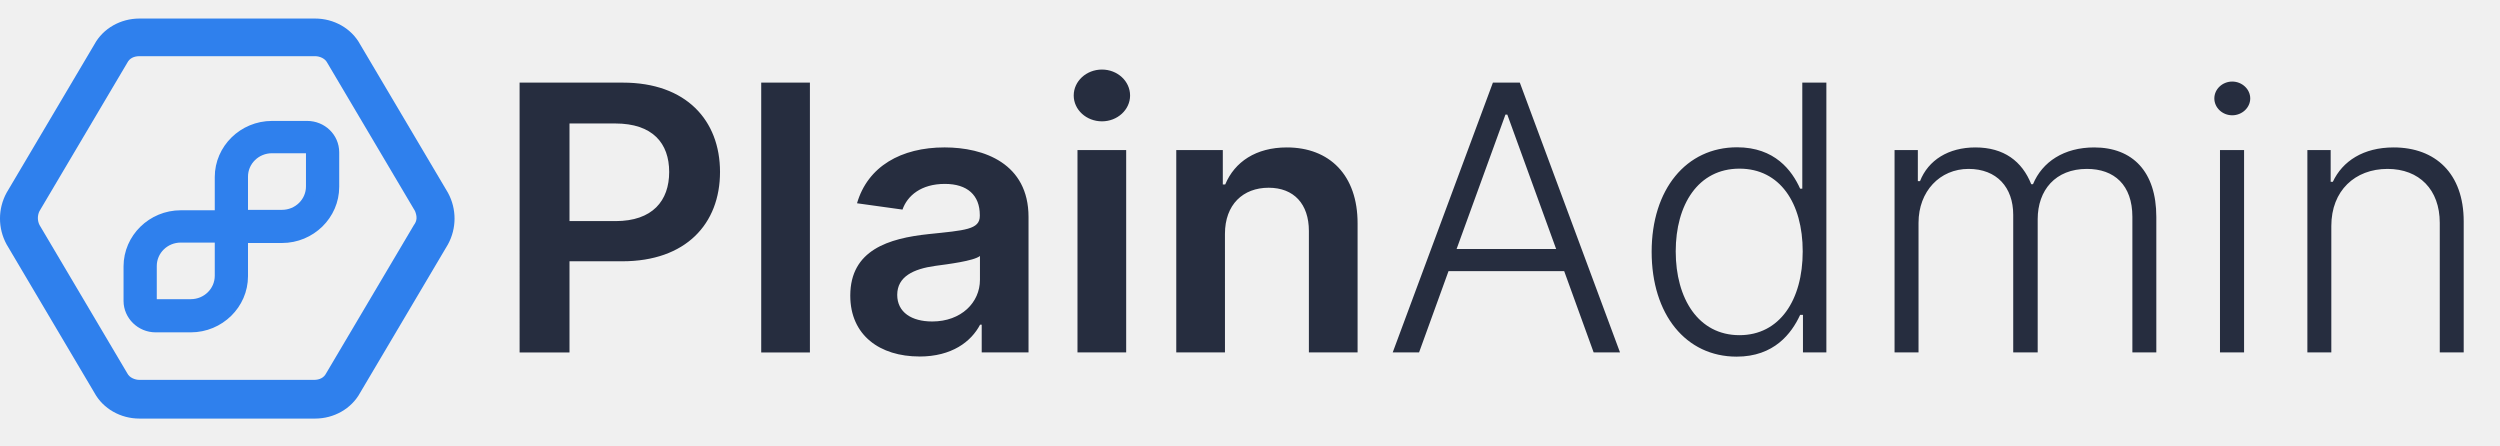
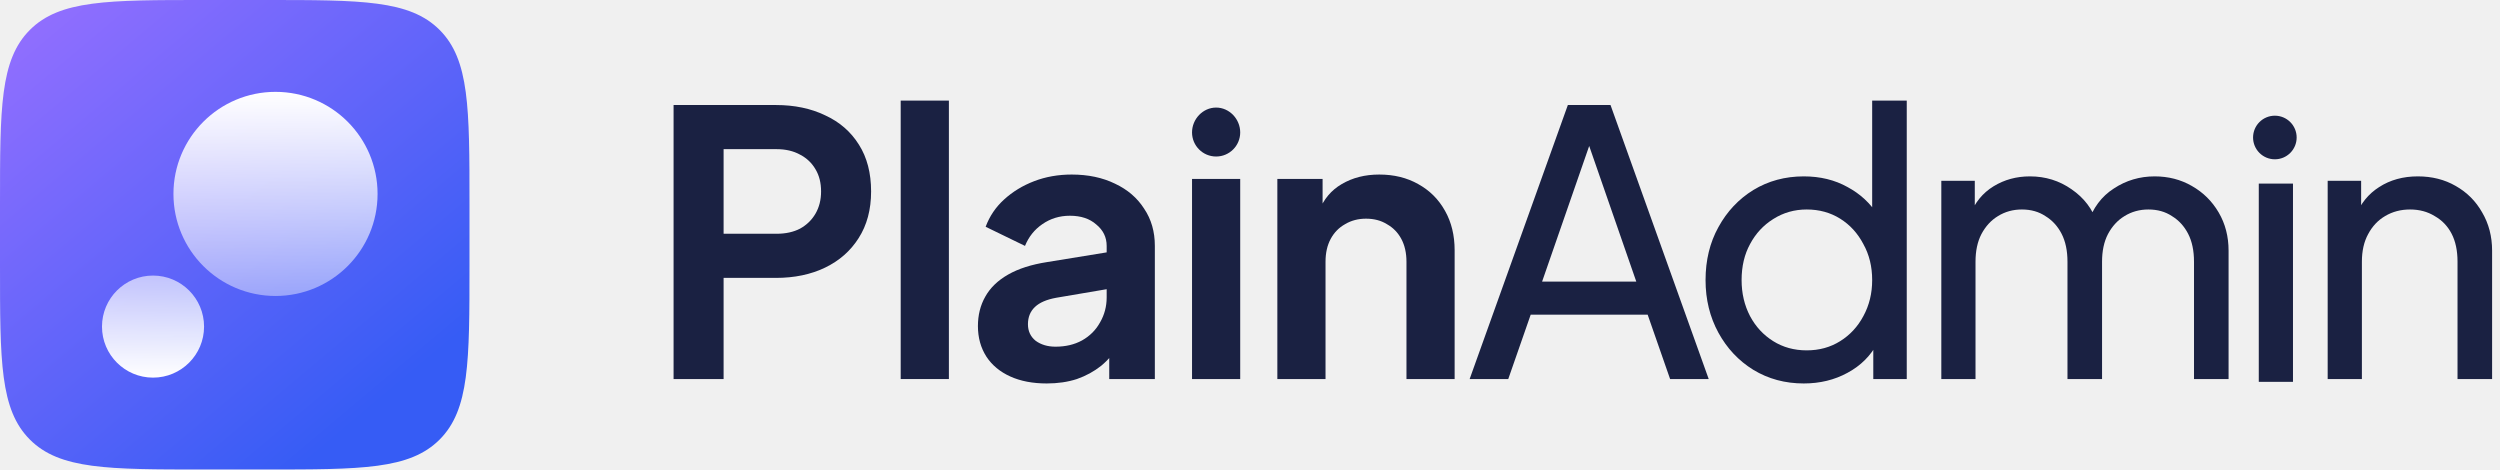
- <svg xmlns="http://www.w3.org/2000/svg" fill="none" height="26" viewBox="0 0 146 26" width="146">
-   <path d="m30.345 20.583h2.914v-5.324h3.079c3.716 0 5.711-2.185 5.711-5.217 0-3.008-1.972-5.217-5.672-5.217h-6.033zm2.914-7.671v-5.701h2.671c2.184 0 3.15 1.154 3.15 2.831 0 1.677-.966 2.87-3.134 2.87zm14.04-8.087h-2.844v15.758h2.844zm6.396 15.996c1.893 0 3.024-.87 3.543-1.862h.094v1.623h2.734v-7.91c0-3.124-2.6-4.063-4.902-4.063-2.537 0-4.486 1.108-5.114 3.262l2.655.369c.283-.808 1.084-1.5 2.474-1.5 1.32 0 2.042.662 2.042 1.823v.046c0 .8-.856.839-2.985 1.062-2.341.246-4.58.931-4.58 3.593 0 2.324 1.736 3.555 4.038 3.555zm.738-2.047c-1.186 0-2.035-.531-2.035-1.554 0-1.069.951-1.516 2.223-1.693.746-.1 2.239-.285 2.608-.577v1.393c0 1.316-1.084 2.432-2.796 2.432zm8.492 1.808h2.844v-11.818h-2.844zm1.43-13.496c.903 0 1.642-.677 1.642-1.508 0-.839-.738-1.516-1.642-1.516-.911 0-1.65.677-1.65 1.516 0 .831.738 1.508 1.65 1.508zm7.182 6.571c0-1.708 1.053-2.693 2.553-2.693 1.469 0 2.349.946 2.349 2.524v7.094h2.844v-7.525c.008-2.831-1.642-4.447-4.132-4.447-1.807 0-3.048.846-3.598 2.162h-.141v-2.008h-2.718v11.818h2.844zm11.336 6.925 1.72-4.747h6.756l1.72 4.747h1.54l-5.852-15.758h-1.571l-5.852 15.758zm2.192-6.04 2.852-7.848h.11l2.852 7.848zm16.355 6.286c2.192 0 3.213-1.362 3.708-2.439h.165v2.193h1.367v-15.758h-1.406v6.194h-.126c-.479-1.062-1.477-2.416-3.684-2.416-2.977 0-4.988 2.462-4.988 6.101 0 3.67 2.003 6.125 4.964 6.125zm.165-1.254c-2.403 0-3.723-2.139-3.723-4.893 0-2.724 1.304-4.832 3.723-4.832 2.357 0 3.693 2 3.693 4.832 0 2.854-1.352 4.893-3.693 4.893zm9.057 1.008h1.4v-7.571c0-1.839 1.248-3.147 2.922-3.147 1.649 0 2.608 1.077 2.608 2.678v8.04h1.429v-7.779c0-1.7 1.037-2.939 2.876-2.939 1.594 0 2.654.939 2.654 2.801v7.917h1.398v-7.917c0-2.647-1.39-4.055-3.629-4.055-1.759 0-3.031.839-3.573 2.147h-.103c-.534-1.339-1.595-2.147-3.26-2.147-1.579 0-2.757.746-3.236 1.97h-.126v-1.816h-1.36zm19.005 0h1.407v-11.818h-1.407zm.715-13.849c.573 0 1.052-.446 1.052-.985s-.479-.985-1.052-.985c-.574 0-1.045.446-1.045.985s.471.985 1.045.985zm5.787 6.463c0-2.062 1.383-3.332 3.284-3.332 1.854 0 3.049 1.216 3.049 3.147v7.571h1.398v-7.656c0-2.801-1.658-4.316-4.093-4.316-1.767 0-2.985.8-3.55 2.008h-.126v-1.854h-1.36v11.818h1.398z" fill="#262d3f" />
-   <g fill="#2f80ed">
-     <path d="m26.161 11.257-5.13-8.667c-.513-.942-1.539-1.507-2.629-1.507h-10.259c-1.09 0-2.116.565-2.629 1.507l-5.13 8.667c-.513.942-.513 2.072 0 3.014l5.13 8.667c.513.942 1.539 1.507 2.629 1.507h10.259c1.09 0 2.116-.565 2.629-1.507l5.13-8.667c.513-.942.513-2.072 0-3.014zm-1.988 1.884-5.13 8.667c-.128.251-.385.377-.705.377h-10.195c-.256 0-.577-.126-.705-.377l-5.13-8.667c-.128-.251-.128-.565 0-.816l5.13-8.667c.128-.251.385-.377.705-.377h10.259c.257 0 .577.126.705.377l5.13 8.667c.128.314.128.565-.064.816z" />
-     <path d="m17.939 7.312h-2.055c-1.7 0-3.092 1.363-3.092 3.029v2.189h-2.235c-1.7 0-3.092 1.363-3.092 3.029v2.012c0 .87.733 1.588 1.621 1.588h2.055c1.7 0 3.092-1.363 3.092-3.029v-2.189h2.235c1.7 0 3.092-1.363 3.092-3.029v-2.012c0-.898-.736-1.588-1.621-1.588zm-5.147 8.793c0 .894-.739 1.617-1.651 1.617h-2.055c-.101 0-.18-.078-.18-.176v-2.013c0-.894.739-1.617 1.651-1.617h2.235zm5.327-5.217c0 .894-.739 1.617-1.651 1.617h-2.235v-2.189c0-.894.739-1.617 1.651-1.617h2.055c.101 0 .18.077.18.176z" stroke="#2f80ed" stroke-width=".5" />
+ <svg xmlns="http://www.w3.org/2000/svg" width="213" height="40" viewBox="0 0 213 40" fill="none">
+   <g clip-path="url(#clip0_3035_132)">
+     <path d="M57.389 32.295V8.948H66.101C67.689 8.948 69.089 9.24 70.301 9.825C71.534 10.389 72.495 11.225 73.184 12.332C73.874 13.419 74.218 14.745 74.218 16.312C74.218 17.858 73.863 19.185 73.153 20.292C72.463 21.379 71.513 22.215 70.301 22.799C69.089 23.384 67.689 23.677 66.101 23.677H61.651V32.295H57.389ZM61.651 19.916H66.164C66.937 19.916 67.606 19.77 68.17 19.477C68.734 19.164 69.173 18.736 69.486 18.193C69.799 17.649 69.956 17.023 69.956 16.312C69.956 15.581 69.799 14.954 69.486 14.432C69.173 13.889 68.734 13.471 68.17 13.178C67.606 12.865 66.937 12.708 66.164 12.708H61.651V19.916Z" fill="#1A2142" />
+     <path d="M76.739 32.295V8.571H80.845V32.295H76.739Z" fill="#1A2142" />
+     <path d="M89.179 32.671C87.988 32.671 86.954 32.473 86.077 32.076C85.199 31.679 84.52 31.115 84.04 30.384C83.559 29.631 83.319 28.765 83.319 27.782C83.319 26.842 83.528 26.007 83.946 25.275C84.364 24.523 85.011 23.896 85.889 23.395C86.766 22.893 87.874 22.538 89.211 22.329L94.789 21.421V24.555L89.994 25.369C89.179 25.516 88.573 25.777 88.177 26.153C87.779 26.529 87.581 27.02 87.581 27.626C87.581 28.211 87.8 28.681 88.239 29.036C88.699 29.37 89.263 29.537 89.931 29.537C90.788 29.537 91.54 29.36 92.188 29.005C92.856 28.629 93.368 28.117 93.724 27.469C94.1 26.821 94.288 26.111 94.288 25.338V20.951C94.288 20.219 93.995 19.613 93.41 19.133C92.846 18.631 92.094 18.381 91.154 18.381C90.276 18.381 89.493 18.621 88.803 19.102C88.135 19.561 87.644 20.177 87.33 20.951L83.977 19.321C84.311 18.422 84.834 17.649 85.544 17.002C86.275 16.333 87.132 15.811 88.114 15.435C89.096 15.059 90.161 14.871 91.31 14.871C92.71 14.871 93.943 15.132 95.008 15.654C96.074 16.156 96.899 16.866 97.484 17.785C98.09 18.684 98.393 19.739 98.393 20.951V32.295H94.507V29.381L95.385 29.318C94.946 30.049 94.423 30.666 93.818 31.167C93.212 31.648 92.522 32.024 91.749 32.295C90.976 32.546 90.119 32.671 89.179 32.671Z" fill="#1A2142" />
+     <path d="M101.561 32.295V15.247H105.666V32.295H101.561ZM103.614 13.335C102.48 13.335 101.561 12.416 101.561 11.282C101.561 10.149 102.48 9.165 103.614 9.165C104.747 9.165 105.666 10.149 105.666 11.282C105.666 12.416 104.747 13.335 103.614 13.335Z" fill="#1A2142" />
+     <path d="M108.83 32.295V15.247H112.685V18.6L112.371 18.005C112.768 16.981 113.416 16.208 114.314 15.685C115.234 15.142 116.299 14.871 117.511 14.871C118.765 14.871 119.872 15.142 120.833 15.685C121.815 16.229 122.578 16.991 123.121 17.973C123.663 18.934 123.935 20.052 123.935 21.327V32.295H119.831V22.298C119.831 21.546 119.683 20.898 119.392 20.355C119.099 19.812 118.692 19.394 118.169 19.102C117.668 18.788 117.072 18.631 116.383 18.631C115.714 18.631 115.119 18.788 114.597 19.102C114.074 19.394 113.667 19.812 113.374 20.355C113.082 20.898 112.935 21.546 112.935 22.298V32.295H108.83Z" fill="#1A2142" />
+     <path d="M125.213 32.295L133.581 8.948H137.216L145.583 32.295H142.293L140.381 26.811H130.415L128.503 32.295H125.213ZM131.387 23.991H139.411L134.96 11.173H135.838L131.387 23.991Z" fill="#1A2142" />
+     <path d="M153.68 32.671C152.093 32.671 150.661 32.285 149.387 31.512C148.133 30.739 147.141 29.684 146.409 28.347C145.679 27.009 145.313 25.516 145.313 23.865C145.313 22.173 145.679 20.669 146.409 19.352C147.141 18.015 148.133 16.96 149.387 16.187C150.661 15.414 152.093 15.027 153.68 15.027C155.08 15.027 156.324 15.33 157.409 15.936C158.497 16.521 159.353 17.315 159.98 18.318L159.509 19.039V8.571H162.455V32.295H159.604V28.691L159.98 29.193C159.394 30.3 158.538 31.157 157.409 31.763C156.302 32.368 155.059 32.671 153.68 32.671ZM153.931 29.851C154.997 29.851 155.947 29.59 156.782 29.067C157.619 28.545 158.277 27.835 158.758 26.936C159.259 26.017 159.509 24.993 159.509 23.865C159.509 22.716 159.259 21.692 158.758 20.794C158.277 19.875 157.619 19.154 156.782 18.631C155.947 18.109 154.997 17.848 153.931 17.848C152.886 17.848 151.935 18.119 151.079 18.663C150.244 19.185 149.585 19.895 149.105 20.794C148.625 21.671 148.384 22.695 148.384 23.865C148.384 24.993 148.625 26.017 149.105 26.936C149.585 27.835 150.244 28.545 151.079 29.067C151.915 29.59 152.866 29.851 153.931 29.851Z" fill="#1A2142" />
+     <path d="M165.4 32.295V15.403H168.252V18.851L167.843 18.318C168.262 17.253 168.93 16.438 169.849 15.873C170.769 15.309 171.803 15.027 172.952 15.027C174.268 15.027 175.449 15.393 176.494 16.124C177.559 16.855 178.29 17.817 178.687 19.007L177.873 19.039C178.312 17.723 179.053 16.73 180.098 16.061C181.142 15.372 182.302 15.027 183.576 15.027C184.746 15.027 185.801 15.299 186.741 15.842C187.702 16.385 188.465 17.137 189.029 18.099C189.593 19.06 189.875 20.146 189.875 21.358V32.295H186.929V22.298C186.929 21.358 186.762 20.564 186.428 19.916C186.094 19.269 185.634 18.767 185.049 18.412C184.485 18.036 183.816 17.848 183.043 17.848C182.292 17.848 181.612 18.036 181.006 18.412C180.421 18.767 179.952 19.279 179.596 19.948C179.262 20.595 179.095 21.379 179.095 22.298V32.295H176.149V22.298C176.149 21.358 175.981 20.564 175.647 19.916C175.313 19.269 174.853 18.767 174.268 18.412C173.705 18.036 173.035 17.848 172.262 17.848C171.51 17.848 170.832 18.036 170.226 18.412C169.641 18.767 169.17 19.279 168.815 19.948C168.481 20.595 168.314 21.379 168.314 22.298V32.295H165.4Z" fill="#1A2142" />
+     <path d="M192.448 32.533V15.642H195.362V32.533H192.448Z" fill="#1A2142" />
+     <path d="M198.318 32.295V15.403H201.169V18.694L200.7 18.412C201.118 17.346 201.786 16.521 202.706 15.936C203.646 15.33 204.742 15.027 205.996 15.027C207.208 15.027 208.283 15.299 209.223 15.842C210.185 16.385 210.938 17.137 211.48 18.099C212.045 19.06 212.327 20.146 212.327 21.358V32.295H209.381V22.298C209.381 21.358 209.214 20.564 208.879 19.916C208.545 19.269 208.065 18.767 207.438 18.412C206.832 18.036 206.132 17.848 205.338 17.848C204.544 17.848 203.834 18.036 203.207 18.412C202.601 18.767 202.12 19.279 201.765 19.948C201.411 20.595 201.233 21.379 201.233 22.298V32.295H198.318Z" fill="#1A2142" />
+     <path d="M193.818 13.572C194.844 13.572 195.675 12.74 195.675 11.714C195.675 10.689 194.844 9.857 193.818 9.857C192.792 9.857 191.961 10.689 191.961 11.714C191.961 12.74 192.792 13.572 193.818 13.572Z" fill="#1A2142" />
+     <path d="M0 17.391C0 9.193 0 5.094 2.547 2.547C5.094 0 9.193 0 17.391 0H22.609C30.807 0 34.906 0 37.453 2.547C40 5.094 40 9.193 40 17.391V22.609C40 30.807 40 34.906 37.453 37.453C34.906 40 30.807 40 22.609 40H17.391C9.193 40 5.094 40 2.547 37.453C0 34.906 0 30.807 0 22.609L0 17.391Z" fill="url(#paint0_linear_3035_132)" />
+     <path d="M32.169 16.522C32.169 21.324 28.276 25.217 23.473 25.217C18.671 25.217 14.778 21.324 14.778 16.522C14.778 11.719 18.671 7.826 23.473 7.826C28.276 7.826 32.169 11.719 32.169 16.522Z" fill="url(#paint1_linear_3035_132)" />
+     <path d="M17.386 27.826C17.386 30.227 15.439 32.174 13.038 32.174C10.637 32.174 8.69 30.227 8.69 27.826C8.69 25.425 10.637 23.478 13.038 23.478C15.439 23.478 17.386 25.425 17.386 27.826Z" fill="url(#paint2_linear_3035_132)" />
  </g>
+   <defs>
+     <linearGradient id="paint0_linear_3035_132" x1="31.389" y1="35" x2="2.144" y2="0.196" gradientUnits="userSpaceOnUse">
+       <stop stop-color="#365CF5" />
+       <stop offset="1" stop-color="#946FFF" />
+     </linearGradient>
+     <linearGradient id="paint1_linear_3035_132" x1="23.473" y1="7.826" x2="23.473" y2="38.261" gradientUnits="userSpaceOnUse">
+       <stop stop-color="white" />
+       <stop offset="1" stop-color="white" stop-opacity="0" />
+     </linearGradient>
+     <linearGradient id="paint2_linear_3035_132" x1="13.038" y1="9.565" x2="13.038" y2="32.174" gradientUnits="userSpaceOnUse">
+       <stop stop-color="white" stop-opacity="0" />
+       <stop offset="1" stop-color="white" />
+     </linearGradient>
+     <clipPath id="clip0_3035_132">
+       <rect width="212.941" height="40" fill="white" />
+     </clipPath>
+   </defs>
</svg>
